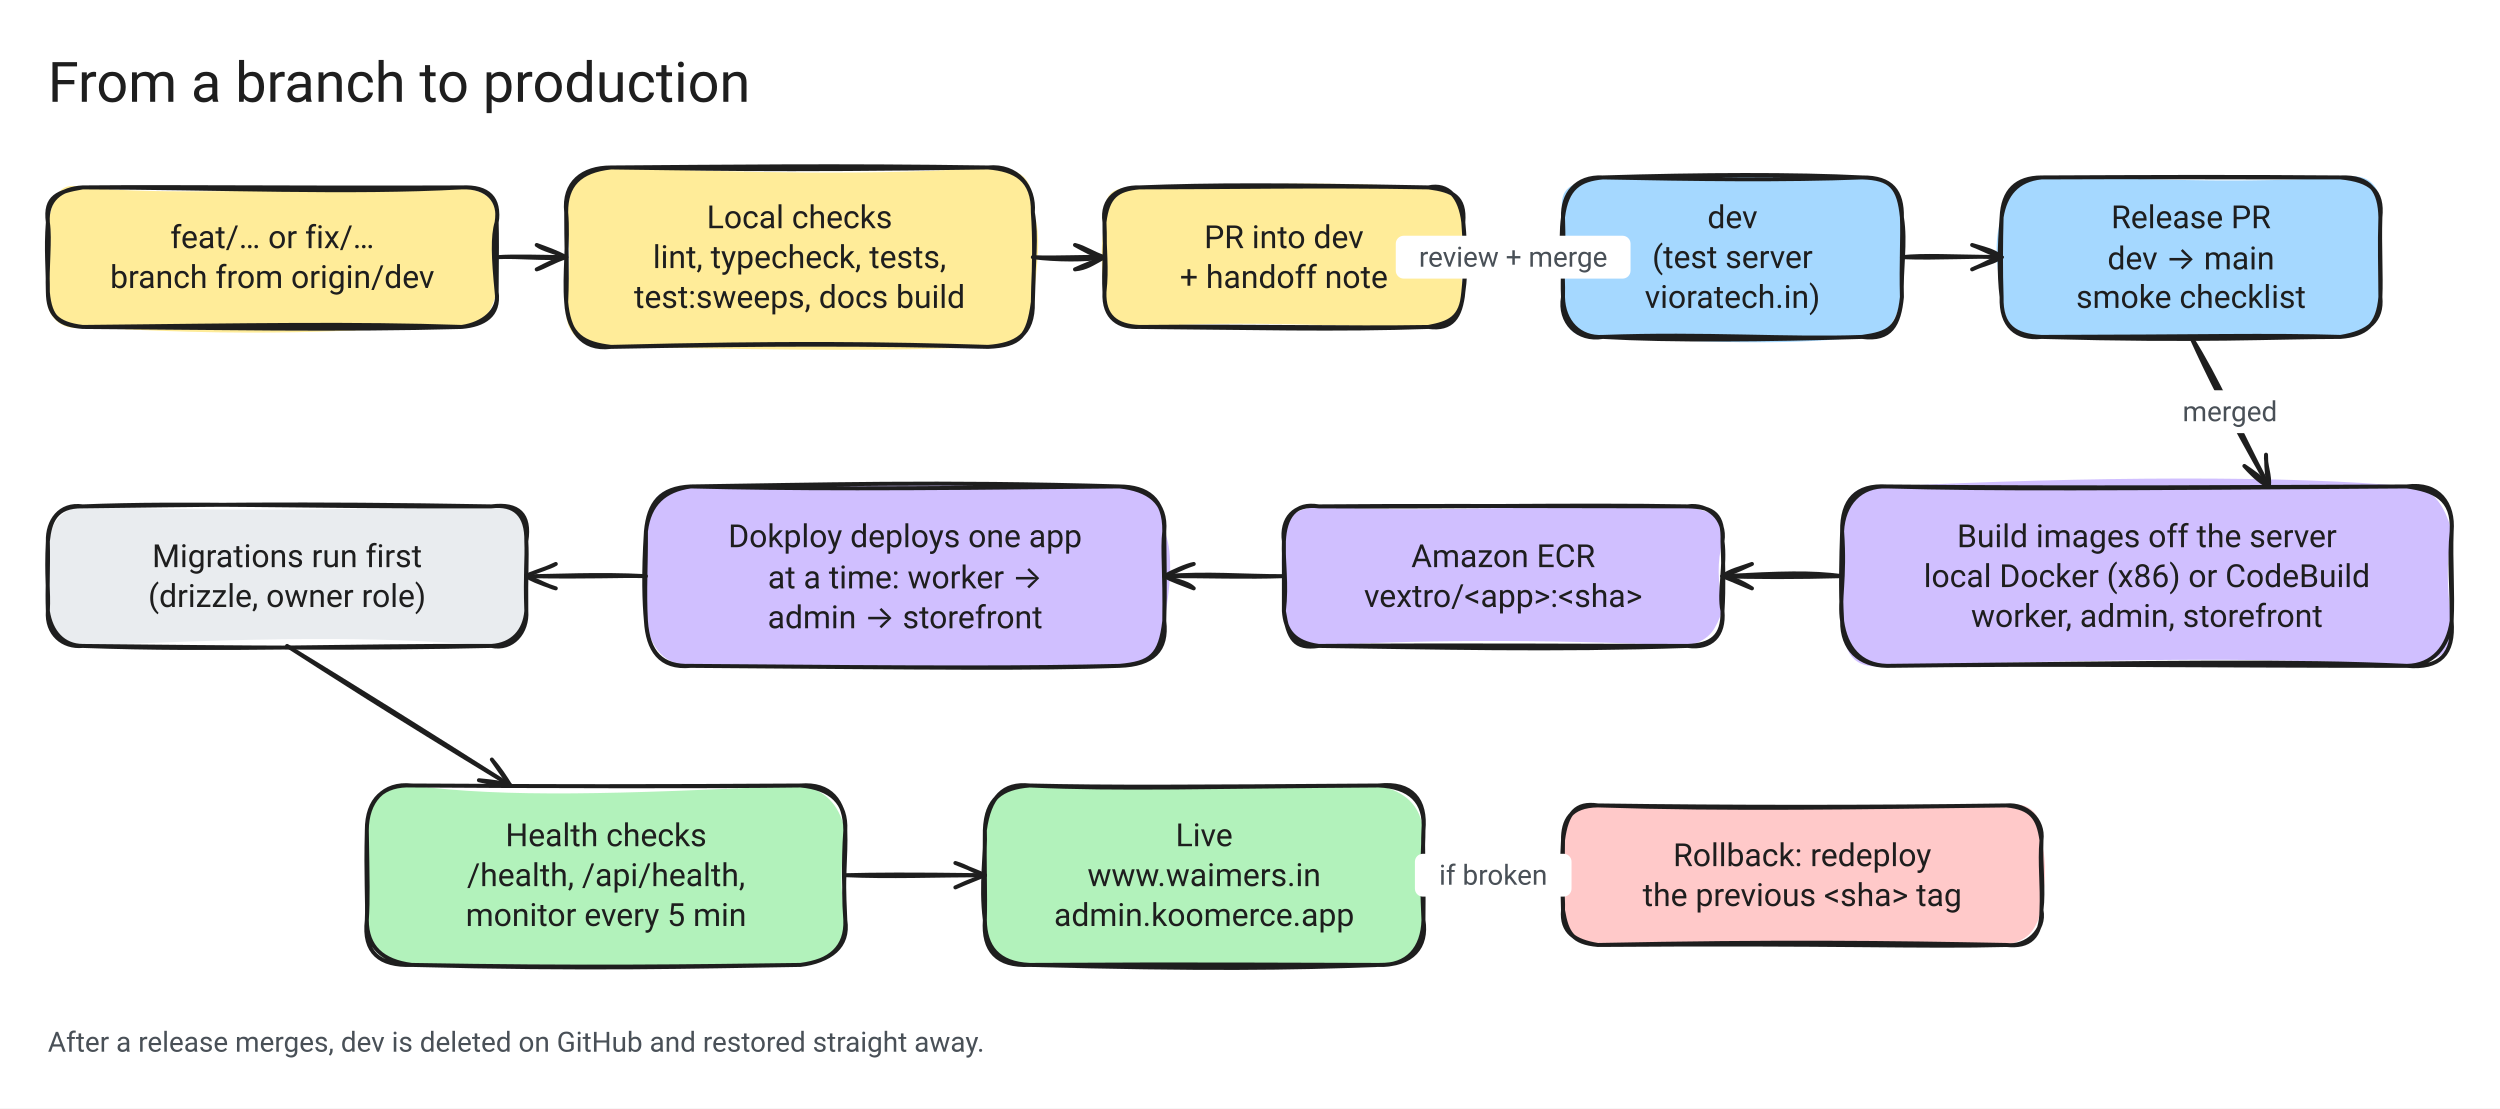
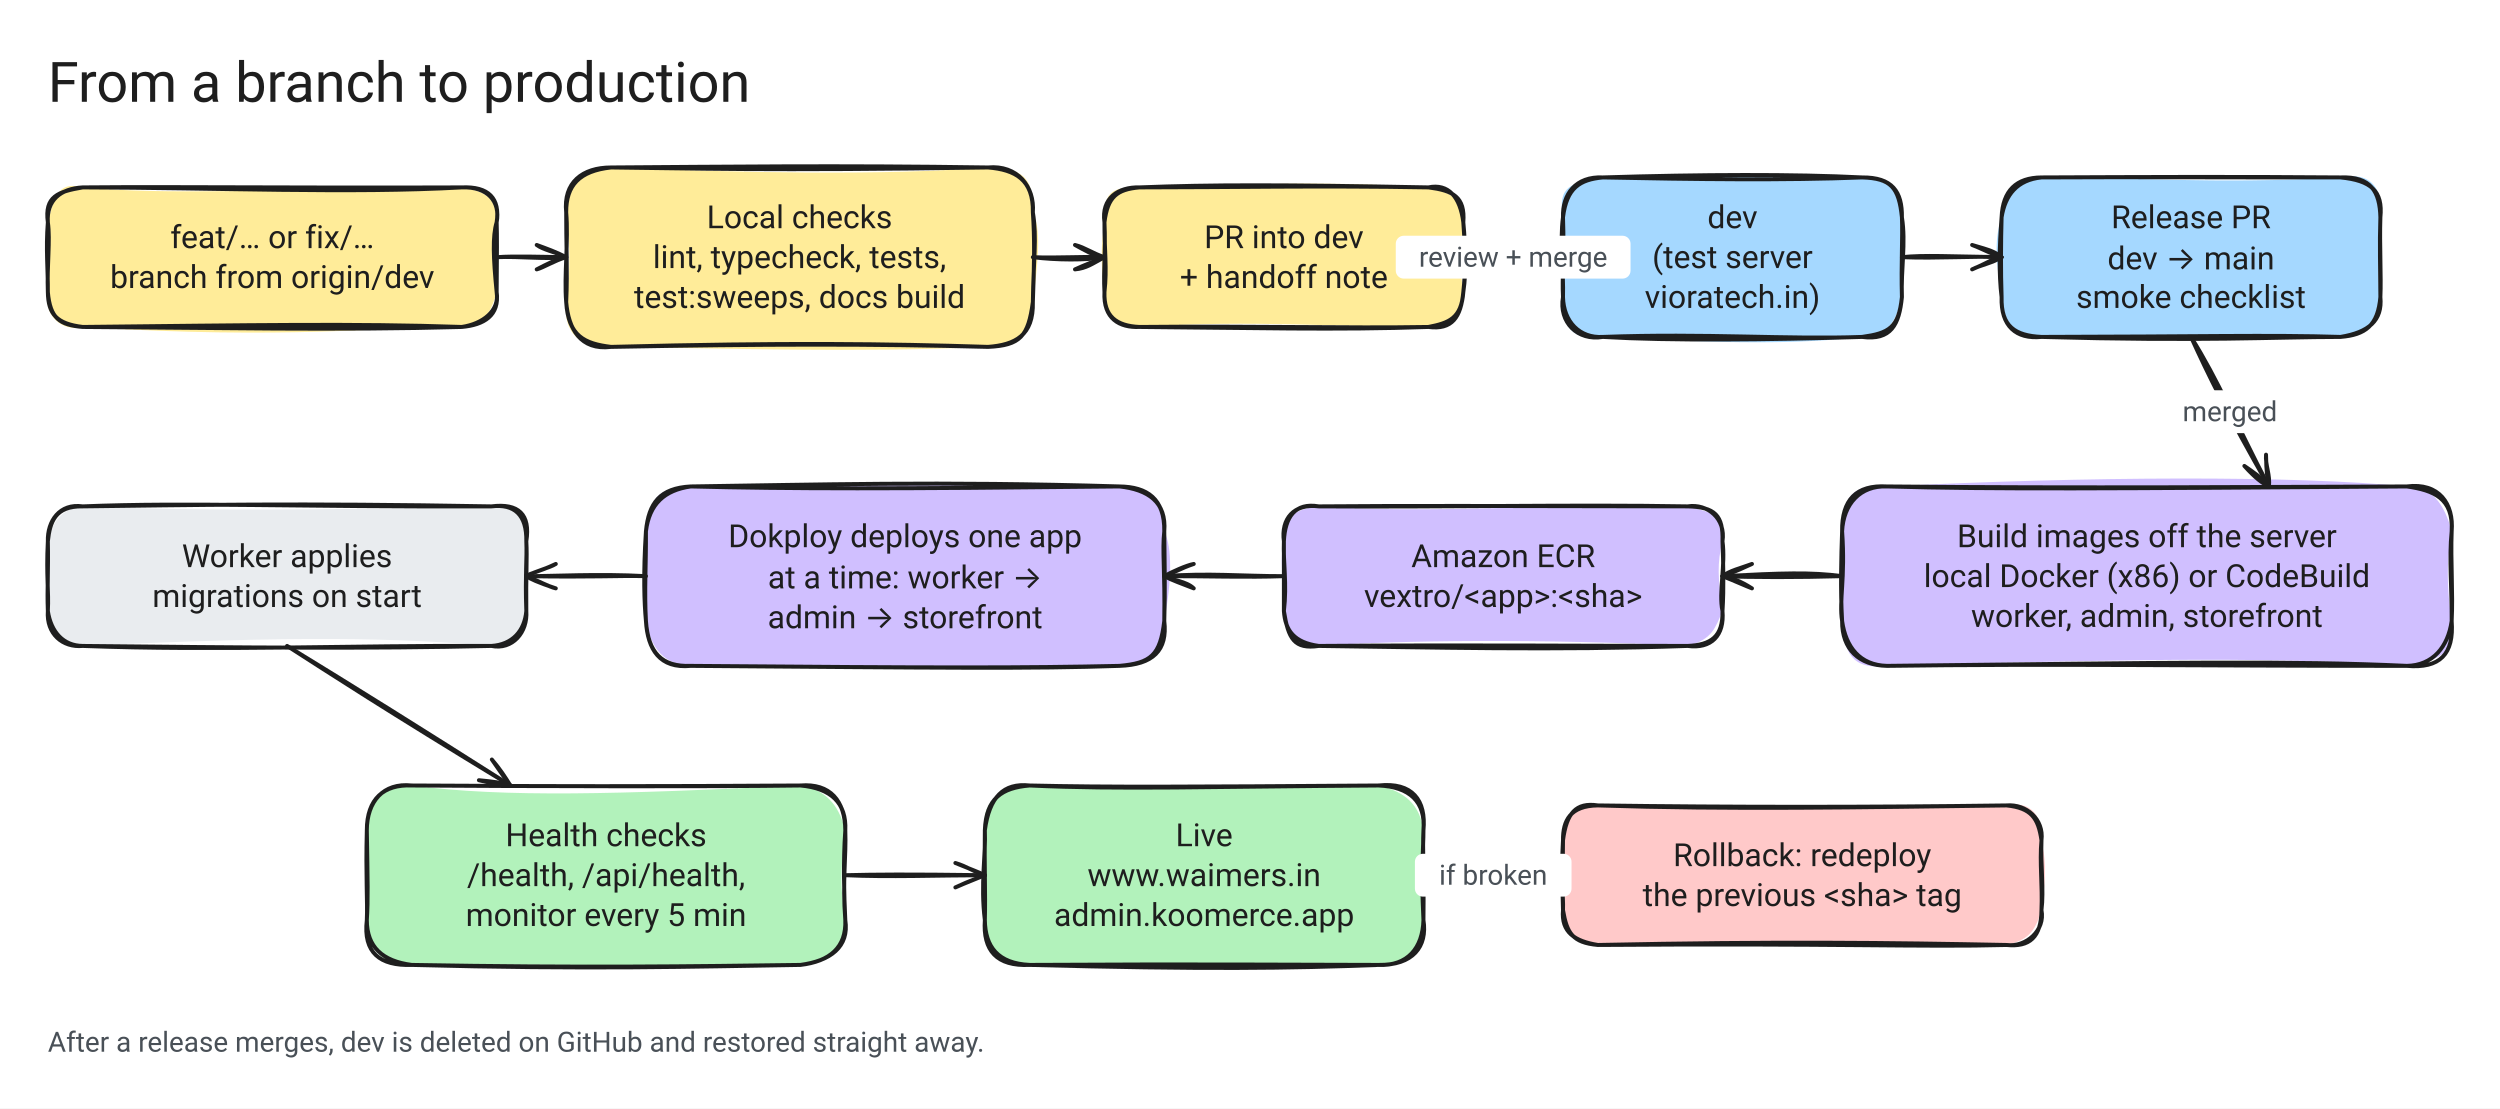
<svg xmlns="http://www.w3.org/2000/svg" role="img" viewBox="-24 -94 1254 556" width="1254" height="556">
  <rect x="-24" y="-94" width="1254" height="556" fill="#ffffff" />
  <text xml:space="preserve" x="0" y="-52.5" dominant-baseline="central" text-anchor="start" font-family="Nunito, 'Segoe UI', system-ui, -apple-system, Roboto, sans-serif" font-size="28" fill="#1e1e1e">From a branch to production</text>
  <path d="M17.5 0 C60.565 3.742, 103.101 1.326, 207.62 0 C218.93 1.927, 225.276 4.913, 225.12 17.5 C224.269 25.701, 224.065 36.27, 225.12 52.5 C221.938 64.426, 217.241 69.944, 207.62 70 C164.614 69.883, 122.155 76.467, 17.5 70 C7.126 72.638, -2.393 64.165, 0 52.5 C-3.241 41.932, 3.344 25.224, 0 17.5 C3.518 3.109, 5.932 -3.011, 17.5 0" stroke="none" stroke-width="0" fill="#ffec99" stroke-linecap="round" stroke-linejoin="round" />
  <path d="M17.5 0 C84.832 0.144, 151.674 3.121, 207.62 0 M17.5 0 C67.391 -0.453, 117.383 0.336, 207.62 0 M207.62 0 C220.576 -0.513, 227.105 7.033, 225.12 17.5 M207.62 0 C221.146 -0.614, 226.929 5.544, 225.12 17.5 M225.12 17.5 C223.004 24.518, 223.424 35.245, 225.12 52.5 M225.12 17.5 C225.344 24.501, 225.3 32.246, 225.12 52.5 M225.12 52.5 C226.693 64.327, 218.716 69.007, 207.62 70 M225.12 52.5 C226.683 61.881, 218.139 68.468, 207.62 70 M207.62 70 C153.997 68.172, 102.787 69.104, 17.5 70 M207.62 70 C145.634 71.761, 82.803 70.371, 17.5 70 M17.5 70 C5.926 69.019, 1.158 65.74, 0 52.5 M17.5 70 C4.417 68.448, 0.145 63.545, 0 52.5 M0 52.5 C-0.514 39.125, 1.302 26.631, 0 17.5 M0 52.5 C0.106 41.601, -1.075 31.201, 0 17.5 M0 17.5 C-0.691 6.432, 6.327 0.605, 17.5 0 M0 17.5 C-1.766 4.477, 5.031 2.137, 17.5 0" stroke="#1e1e1e" stroke-width="2" fill="none" stroke-linecap="round" stroke-linejoin="round" />
  <text xml:space="preserve" x="112.56" y="25" dominant-baseline="central" text-anchor="middle" font-family="Nunito, 'Segoe UI', system-ui, -apple-system, Roboto, sans-serif" font-size="16" fill="#1e1e1e">feat/… or fix/…</text>
  <text xml:space="preserve" x="112.56" y="45" dominant-baseline="central" text-anchor="middle" font-family="Nunito, 'Segoe UI', system-ui, -apple-system, Roboto, sans-serif" font-size="16" fill="#1e1e1e">branch from origin/dev</text>
  <path d="M282.5 -10 C349.531 -7.3, 419.001 -5.87, 471.58 -10 C488.469 -9.477, 494.553 -5.819, 494.08 12.5 C497.998 20.915, 497.278 33.575, 494.08 57.5 C496.281 73.009, 483.218 80.944, 471.58 80 C404.976 82.957, 341.466 80.7, 282.5 80 C266.417 81.329, 258.248 71.788, 260 57.5 C262.459 40.238, 261.786 27.281, 260 12.5 C257.575 -2.318, 267.219 -7.315, 282.5 -10" stroke="none" stroke-width="0" fill="#ffec99" stroke-linecap="round" stroke-linejoin="round" />
  <path d="M282.5 -10 C322.255 -9.608, 359.665 -8.264, 471.58 -10 M282.5 -10 C340.025 -10.378, 395.779 -11.127, 471.58 -10 M471.58 -10 C485.117 -8.887, 494.42 -4.02, 494.08 12.5 M471.58 -10 C486.291 -11.426, 495.107 -0.4, 494.08 12.5 M494.08 12.5 C496.216 25.42, 494.327 36.465, 494.08 57.5 M494.08 12.5 C495.002 25.314, 494.789 38.65, 494.08 57.5 M494.08 57.5 C494.494 74.316, 485.173 78.986, 471.58 80 M494.08 57.5 C491.794 74.678, 487.864 79.288, 471.58 80 M471.58 80 C413.727 78.452, 359.503 78.554, 282.5 80 M471.58 80 C421.279 78.408, 370.381 77.703, 282.5 80 M282.5 80 C267.096 81.887, 261.115 70.925, 260 57.5 M282.5 80 C269.26 78.387, 261.052 74.685, 260 57.5 M260 57.5 C258.868 43.956, 261.224 26.947, 260 12.5 M260 57.5 C260.752 41.744, 259.901 26.154, 260 12.5 M260 12.5 C258.433 -2.556, 268.18 -9.98, 282.5 -10 M260 12.5 C259.93 -1.047, 266.604 -8.262, 282.5 -10" stroke="#1e1e1e" stroke-width="2" fill="none" stroke-linecap="round" stroke-linejoin="round" />
  <text xml:space="preserve" x="377.04" y="15" dominant-baseline="central" text-anchor="middle" font-family="Nunito, 'Segoe UI', system-ui, -apple-system, Roboto, sans-serif" font-size="16" fill="#1e1e1e">Local checks</text>
  <text xml:space="preserve" x="377.04" y="35" dominant-baseline="central" text-anchor="middle" font-family="Nunito, 'Segoe UI', system-ui, -apple-system, Roboto, sans-serif" font-size="16" fill="#1e1e1e">lint, typecheck, tests,</text>
  <text xml:space="preserve" x="377.04" y="55" dominant-baseline="central" text-anchor="middle" font-family="Nunito, 'Segoe UI', system-ui, -apple-system, Roboto, sans-serif" font-size="16" fill="#1e1e1e">test:sweeps, docs build</text>
  <path d="M547.5 0 C579.835 1.359, 611.604 -4.903, 692.5 0 C707.117 3.307, 712.221 9.175, 710 17.5 C710.372 27.867, 707.43 37.385, 710 52.5 C711.319 62.833, 700.923 67.804, 692.5 70 C648.312 70.182, 604.202 66.31, 547.5 70 C532.964 71.843, 531.801 62.985, 530 52.5 C528.139 40.559, 528.19 28.423, 530 17.5 C529.556 2.991, 532.716 -0.385, 547.5 0" stroke="none" stroke-width="0" fill="#ffec99" stroke-linecap="round" stroke-linejoin="round" />
  <path d="M547.5 0 C583.903 -1.428, 618.887 -1.378, 692.5 0 M547.5 0 C593.035 -0.004, 637.558 -0.967, 692.5 0 M692.5 0 C704.732 1.567, 711.017 4.663, 710 17.5 M692.5 0 C702.457 -2.098, 708.422 4.731, 710 17.5 M710 17.5 C710.809 29.536, 711.732 41.036, 710 52.5 M710 17.5 C711.246 30.295, 711.12 42.347, 710 52.5 M710 52.5 C709.047 65.662, 702.778 68.034, 692.5 70 M710 52.5 C708.767 65.166, 704.395 71.576, 692.5 70 M692.5 70 C651.163 70.694, 606.324 69.419, 547.5 70 M692.5 70 C646.981 71.647, 602.171 70.411, 547.5 70 M547.5 70 C536.008 69.466, 529.594 64.763, 530 52.5 M547.5 70 C537.574 70.437, 529.302 65.888, 530 52.5 M530 52.5 C531.363 40.455, 529.929 31.653, 530 17.5 M530 52.5 C529.369 41.396, 530.673 32.365, 530 17.5 M530 17.5 C531.587 4.611, 536.282 1.03, 547.5 0 M530 17.5 C528.252 5.331, 537.002 -0.299, 547.5 0" stroke="#1e1e1e" stroke-width="2" fill="none" stroke-linecap="round" stroke-linejoin="round" />
  <text xml:space="preserve" x="620" y="25" dominant-baseline="central" text-anchor="middle" font-family="Nunito, 'Segoe UI', system-ui, -apple-system, Roboto, sans-serif" font-size="16" fill="#1e1e1e">PR into dev</text>
  <text xml:space="preserve" x="620" y="45" dominant-baseline="central" text-anchor="middle" font-family="Nunito, 'Segoe UI', system-ui, -apple-system, Roboto, sans-serif" font-size="16" fill="#1e1e1e">+ handoff note</text>
  <path d="M780 -5 C811.337 -4.899, 832.964 -8.31, 910 -5 C921.989 -4.438, 932.786 3.431, 930 15 C930.451 30.669, 929.939 40.136, 930 55 C927.548 65.33, 923.606 75.261, 910 75 C878.033 78.649, 843.193 78.533, 780 75 C763.116 77.973, 758.338 66.464, 760 55 C757.191 39.209, 760.011 21.533, 760 15 C757.093 -0.922, 764.358 -2.314, 780 -5" stroke="none" stroke-width="0" fill="#a5d8ff" stroke-linecap="round" stroke-linejoin="round" />
  <path d="M780 -5 C825.365 -4.069, 871.904 -3.48, 910 -5 M780 -5 C829.398 -6.531, 876.558 -6.711, 910 -5 M910 -5 C924.611 -4.603, 928.487 0.081, 930 15 M910 -5 C925.176 -5.138, 930.202 2.133, 930 15 M930 15 C932.055 27.753, 929.456 41.249, 930 55 M930 15 C930.434 25.413, 929.541 37.826, 930 55 M930 55 C928.638 68.918, 924.554 76.899, 910 75 M930 55 C928.415 70.407, 923.519 73.152, 910 75 M910 75 C872.569 76.368, 832.112 73.085, 780 75 M910 75 C862.91 76.454, 813.726 77.01, 780 75 M780 75 C768.341 75.726, 760.288 67.364, 760 55 M780 75 C767.307 77.179, 757.774 67.64, 760 55 M760 55 C760.388 42.935, 758.315 27.297, 760 15 M760 55 C759.448 44.698, 760.69 35.841, 760 15 M760 15 C761.835 0.156, 768.447 -3.913, 780 -5 M760 15 C759.582 3.438, 766.385 -5.673, 780 -5" stroke="#1e1e1e" stroke-width="2" fill="none" stroke-linecap="round" stroke-linejoin="round" />
  <text xml:space="preserve" x="845" y="15" dominant-baseline="central" text-anchor="middle" font-family="Nunito, 'Segoe UI', system-ui, -apple-system, Roboto, sans-serif" font-size="16" fill="#1e1e1e">dev</text>
  <text xml:space="preserve" x="845" y="35" dominant-baseline="central" text-anchor="middle" font-family="Nunito, 'Segoe UI', system-ui, -apple-system, Roboto, sans-serif" font-size="16" fill="#1e1e1e">(test server</text>
  <text xml:space="preserve" x="845" y="55" dominant-baseline="central" text-anchor="middle" font-family="Nunito, 'Segoe UI', system-ui, -apple-system, Roboto, sans-serif" font-size="16" fill="#1e1e1e">vioratech.in)</text>
  <path d="M1000 -5 C1043.642 -5.406, 1084.582 -1.338, 1150 -5 C1166.251 -8.194, 1171.282 1.398, 1170 15 C1169.121 30.555, 1168.286 49.186, 1170 55 C1166.975 64.961, 1165.759 74.233, 1150 75 C1116.784 75.862, 1083.213 72.832, 1000 75 C986.968 73.771, 978.486 67.197, 980 55 C977.506 38.696, 975.889 27.097, 980 15 C979.338 2.799, 985.615 -2.659, 1000 -5" stroke="none" stroke-width="0" fill="#a5d8ff" stroke-linecap="round" stroke-linejoin="round" />
  <path d="M1000 -5 C1050.259 -5.225, 1098.19 -5.447, 1150 -5 M1000 -5 C1045.374 -5.257, 1092.225 -4.956, 1150 -5 M1150 -5 C1165.282 -5.627, 1169.711 2.189, 1170 15 M1150 -5 C1165.219 -3.491, 1171.356 1.71, 1170 15 M1170 15 C1169.508 28.689, 1169.959 40.816, 1170 55 M1170 15 C1169.535 28.768, 1170.486 44.603, 1170 55 M1170 55 C1168.78 69.258, 1162.522 74.011, 1150 75 M1170 55 C1171.139 66.81, 1164.079 72.704, 1150 75 M1150 75 C1116.194 75.027, 1081.247 77.286, 1000 75 M1150 75 C1114.305 73.894, 1079.061 74.873, 1000 75 M1000 75 C986.794 74.37, 979.618 69.764, 980 55 M1000 75 C987.32 76.268, 979.521 69.644, 980 55 M980 55 C978.562 43.32, 978.884 29.559, 980 15 M980 55 C979.559 42.054, 979.641 27.623, 980 15 M980 15 C980.59 1.519, 987.377 -4.879, 1000 -5 M980 15 C981.806 3.689, 987.871 -3.779, 1000 -5" stroke="#1e1e1e" stroke-width="2" fill="none" stroke-linecap="round" stroke-linejoin="round" />
  <text xml:space="preserve" x="1075" y="15" dominant-baseline="central" text-anchor="middle" font-family="Nunito, 'Segoe UI', system-ui, -apple-system, Roboto, sans-serif" font-size="16" fill="#1e1e1e">Release PR</text>
  <text xml:space="preserve" x="1075" y="35" dominant-baseline="central" text-anchor="middle" font-family="Nunito, 'Segoe UI', system-ui, -apple-system, Roboto, sans-serif" font-size="16" fill="#1e1e1e">dev → main</text>
  <text xml:space="preserve" x="1075" y="55" dominant-baseline="central" text-anchor="middle" font-family="Nunito, 'Segoe UI', system-ui, -apple-system, Roboto, sans-serif" font-size="16" fill="#1e1e1e">smoke checklist</text>
  <path d="M225.12 35 C237.22 34.484, 249.753 36.186, 260 35 M225.12 35 C235.246 34.319, 246.69 34.888, 260 35" stroke="#1e1e1e" stroke-width="2" fill="none" stroke-linecap="round" stroke-linejoin="round" />
  <path d="M260 35 C254.053 36.714, 248.488 40.312, 245.218 41.123 M260 35 C254.639 36.123, 250.362 38.505, 245.218 41.123" stroke="#1e1e1e" stroke-width="2" fill="none" stroke-linecap="round" stroke-linejoin="round" />
  <path d="M260 35 C254.123 32.241, 248.558 31.366, 245.218 28.877 M260 35 C254.699 32.27, 250.423 30.798, 245.218 28.877" stroke="#1e1e1e" stroke-width="2" fill="none" stroke-linecap="round" stroke-linejoin="round" />
  <path d="M494.08 35 C505.554 36.484, 521.138 36.601, 530 35 M494.08 35 C505.848 35.535, 520.475 34.535, 530 35" stroke="#1e1e1e" stroke-width="2" fill="none" stroke-linecap="round" stroke-linejoin="round" />
  <path d="M530 35 C523.81 38.338, 520.929 40.591, 515.218 41.123 M530 35 C523.988 37.443, 520.277 38.812, 515.218 41.123" stroke="#1e1e1e" stroke-width="2" fill="none" stroke-linecap="round" stroke-linejoin="round" />
  <path d="M530 35 C523.854 34.019, 520.974 31.953, 515.218 28.877 M530 35 C524.016 33.106, 520.305 30.138, 515.218 28.877" stroke="#1e1e1e" stroke-width="2" fill="none" stroke-linecap="round" stroke-linejoin="round" />
  <path d="M710 35 C727.425 33.358, 745.566 35.306, 760 35 M710 35 C720.83 34.503, 730.675 35.164, 760 35" stroke="#1e1e1e" stroke-width="2" fill="none" stroke-linecap="round" stroke-linejoin="round" />
  <path d="M760 35 C754.491 36.169, 749.499 39.907, 745.218 41.123 M760 35 C757.668 35.927, 754.556 37.684, 745.218 41.123" stroke="#1e1e1e" stroke-width="2" fill="none" stroke-linecap="round" stroke-linejoin="round" />
  <path d="M760 35 C754.378 31.809, 749.386 31.187, 745.218 28.877 M760 35 C757.684 33.471, 754.572 32.771, 745.218 28.877" stroke="#1e1e1e" stroke-width="2" fill="none" stroke-linecap="round" stroke-linejoin="round" />
  <rect x="676.12" y="24.25" width="117.76" height="21.5" rx="4" fill="#ffffff" />
  <text xml:space="preserve" x="735" y="35" dominant-baseline="central" text-anchor="middle" font-family="Nunito, 'Segoe UI', system-ui, -apple-system, Roboto, sans-serif" font-size="14" fill="#495057">review + merge</text>
  <path d="M930 35 C941.275 33.824, 954.043 34.65, 980 35 M930 35 C948.365 35.729, 964.681 34.341, 980 35" stroke="#1e1e1e" stroke-width="2" fill="none" stroke-linecap="round" stroke-linejoin="round" />
  <path d="M980 35 C976.711 35.052, 974.614 37.089, 965.218 41.123 M980 35 C975.489 37.928, 969.326 38.966, 965.218 41.123" stroke="#1e1e1e" stroke-width="2" fill="none" stroke-linecap="round" stroke-linejoin="round" />
  <path d="M980 35 C976.708 32.3, 974.611 31.585, 965.218 28.877 M980 35 C975.462 33.633, 969.298 30.374, 965.218 28.877" stroke="#1e1e1e" stroke-width="2" fill="none" stroke-linecap="round" stroke-linejoin="round" />
  <path d="M922.5 150 C1023.551 144.939, 1126.813 144.464, 1183.26 150 C1195.572 149.325, 1202.28 159.202, 1205.76 172.5 C1204.954 178.991, 1201.864 191.616, 1205.76 217.5 C1209.157 232.59, 1198.978 237.837, 1183.26 240 C1120.198 235.721, 1057.802 236.129, 922.5 240 C904.415 242.263, 900.926 232.71, 900 217.5 C898.457 204.642, 902.582 195.664, 900 172.5 C899.941 155.689, 904.803 148.509, 922.5 150" stroke="none" stroke-width="0" fill="#d0bfff" stroke-linecap="round" stroke-linejoin="round" />
  <path d="M922.5 150 C1019.499 150.927, 1114.899 150.212, 1183.26 150 M922.5 150 C977.122 151.525, 1030.707 151.07, 1183.26 150 M1183.26 150 C1196.89 151.956, 1206.661 155.939, 1205.76 172.5 M1183.26 150 C1199.511 147.902, 1206.917 158.772, 1205.76 172.5 M1205.76 172.5 C1204.342 186.143, 1205.909 202.269, 1205.76 217.5 M1205.76 172.5 C1205.183 187.359, 1206.481 203.306, 1205.76 217.5 M1205.76 217.5 C1207.024 234.133, 1199.856 241.453, 1183.26 240 M1205.76 217.5 C1203.932 230.493, 1196.264 239.806, 1183.26 240 M1183.26 240 C1125.032 237.31, 1067.138 238.359, 922.5 240 M1183.26 240 C1092.641 240.068, 1001.784 238.836, 922.5 240 M922.5 240 C908.507 239.726, 899.91 231.764, 900 217.5 M922.5 240 C908.871 239.669, 901.826 230.521, 900 217.5 M900 217.5 C898.354 207.284, 901.7 196.375, 900 172.5 M900 217.5 C899.086 201.313, 899.559 185.411, 900 172.5 M900 172.5 C899.803 156.796, 906.979 149.083, 922.5 150 M900 172.5 C900.66 158.761, 909.152 149.454, 922.5 150" stroke="#1e1e1e" stroke-width="2" fill="none" stroke-linecap="round" stroke-linejoin="round" />
  <text xml:space="preserve" x="1052.88" y="175" dominant-baseline="central" text-anchor="middle" font-family="Nunito, 'Segoe UI', system-ui, -apple-system, Roboto, sans-serif" font-size="16" fill="#1e1e1e">Build images off the server</text>
  <text xml:space="preserve" x="1052.88" y="195" dominant-baseline="central" text-anchor="middle" font-family="Nunito, 'Segoe UI', system-ui, -apple-system, Roboto, sans-serif" font-size="16" fill="#1e1e1e">local Docker (x86) or CodeBuild</text>
  <text xml:space="preserve" x="1052.88" y="215" dominant-baseline="central" text-anchor="middle" font-family="Nunito, 'Segoe UI', system-ui, -apple-system, Roboto, sans-serif" font-size="16" fill="#1e1e1e">worker, admin, storefront</text>
  <path d="M637.5 160 C694.597 163.803, 746.391 158.737, 822.5 160 C835.857 163.444, 841.599 164.443, 840 177.5 C837.191 188.618, 837.734 196.104, 840 212.5 C836.412 220.737, 835.038 226.747, 822.5 230 C749.822 226.273, 677.251 227.126, 637.5 230 C628.539 231.309, 621.567 223.868, 620 212.5 C621.16 201.663, 617.125 189.947, 620 177.5 C616.77 164.159, 629.397 160.787, 637.5 160" stroke="none" stroke-width="0" fill="#d0bfff" stroke-linecap="round" stroke-linejoin="round" />
  <path d="M637.5 160 C699.282 160.451, 765.74 158.981, 822.5 160 M637.5 160 C682.151 159.615, 724.897 159.805, 822.5 160 M822.5 160 C832.598 158.393, 841.755 166.349, 840 177.5 M822.5 160 C836.272 160.299, 840.415 164.512, 840 177.5 M840 177.5 C841.631 189.414, 837.974 203.065, 840 212.5 M840 177.5 C840.402 188.592, 840.74 200.659, 840 212.5 M840 212.5 C840.27 225.368, 834.283 229.496, 822.5 230 M840 212.5 C841.071 224.843, 834.359 231.599, 822.5 230 M822.5 230 C756.166 232.369, 692.215 230.67, 637.5 230 M822.5 230 C768.925 229.992, 712.817 229.445, 637.5 230 M637.5 230 C625.075 228.298, 620.677 222.246, 620 212.5 M637.5 230 C625.123 231.796, 622.22 226.438, 620 212.5 M620 212.5 C621.62 198.867, 619.589 187.841, 620 177.5 M620 212.5 C620.083 202.95, 619.925 194.797, 620 177.5 M620 177.5 C618.477 166.263, 624.93 158.421, 637.5 160 M620 177.5 C620.57 165.398, 625.534 157.936, 637.5 160" stroke="#1e1e1e" stroke-width="2" fill="none" stroke-linecap="round" stroke-linejoin="round" />
  <text xml:space="preserve" x="730" y="185" dominant-baseline="central" text-anchor="middle" font-family="Nunito, 'Segoe UI', system-ui, -apple-system, Roboto, sans-serif" font-size="16" fill="#1e1e1e">Amazon ECR</text>
  <text xml:space="preserve" x="730" y="205" dominant-baseline="central" text-anchor="middle" font-family="Nunito, 'Segoe UI', system-ui, -apple-system, Roboto, sans-serif" font-size="16" fill="#1e1e1e">vextro/&lt;app&gt;:&lt;sha&gt;</text>
  <path d="M322.5 150 C375.656 148.259, 426.843 147.133, 537.5 150 C556.011 149.83, 560.946 158.885, 560 172.5 C564.051 180.61, 563.796 197.215, 560 217.5 C560.659 232.47, 554.094 236.908, 537.5 240 C486.041 239.365, 438.109 242.785, 322.5 240 C309.381 239.35, 302.83 232.03, 300 217.5 C301.303 206.849, 299.59 198.718, 300 172.5 C301.952 155.354, 305.861 150.682, 322.5 150" stroke="none" stroke-width="0" fill="#d0bfff" stroke-linecap="round" stroke-linejoin="round" />
  <path d="M322.5 150 C384.24 149.165, 447.149 147.283, 537.5 150 M322.5 150 C372.478 151.242, 423.584 151.261, 537.5 150 M537.5 150 C551.88 151.533, 561.205 157.834, 560 172.5 M537.5 150 C551.467 150.168, 560.232 156.181, 560 172.5 M560 172.5 C558.91 182.055, 560.398 192.404, 560 217.5 M560 172.5 C560.156 187.598, 560.493 202.085, 560 217.5 M560 217.5 C561.771 232.293, 554.297 239.444, 537.5 240 M560 217.5 C558.007 234.787, 553.242 238.611, 537.5 240 M537.5 240 C490.166 241.052, 444.99 241.017, 322.5 240 M537.5 240 C493.707 241.539, 448.662 240.955, 322.5 240 M322.5 240 C306.892 241.514, 300.853 231.783, 300 217.5 M322.5 240 C307.968 240.563, 301.123 233.482, 300 217.5 M300 217.5 C299.155 208.298, 298.606 194.305, 300 172.5 M300 217.5 C299.155 202.193, 300.113 189.337, 300 172.5 M300 172.5 C301.691 158.832, 309.246 151.875, 322.5 150 M300 172.5 C301.375 158.286, 306.977 150.815, 322.5 150" stroke="#1e1e1e" stroke-width="2" fill="none" stroke-linecap="round" stroke-linejoin="round" />
  <text xml:space="preserve" x="430" y="175" dominant-baseline="central" text-anchor="middle" font-family="Nunito, 'Segoe UI', system-ui, -apple-system, Roboto, sans-serif" font-size="16" fill="#1e1e1e">Dokploy deploys one app</text>
  <text xml:space="preserve" x="430" y="195" dominant-baseline="central" text-anchor="middle" font-family="Nunito, 'Segoe UI', system-ui, -apple-system, Roboto, sans-serif" font-size="16" fill="#1e1e1e">at a time: worker →</text>
  <text xml:space="preserve" x="430" y="215" dominant-baseline="central" text-anchor="middle" font-family="Nunito, 'Segoe UI', system-ui, -apple-system, Roboto, sans-serif" font-size="16" fill="#1e1e1e">admin → storefront</text>
  <path d="M17.5 160 C75.734 162.347, 134.041 161.972, 222.5 160 C232.147 157.071, 240.569 163.844, 240 177.5 C240.244 188.531, 241.743 203.021, 240 212.5 C243.524 220.568, 233.082 227.234, 222.5 230 C175.897 225.941, 125.425 224.839, 17.5 230 C4.605 231.817, -1.12 221.291, 0 212.5 C-3.301 205.341, 0.59 190.592, 0 177.5 C2.431 169.072, 4.986 161.619, 17.5 160" stroke="none" stroke-width="0" fill="#e9ecef" stroke-linecap="round" stroke-linejoin="round" />
  <path d="M17.5 160 C70.71 157.843, 124.217 160.356, 222.5 160 M17.5 160 C70.877 159.369, 124.7 158.222, 222.5 160 M222.5 160 C234.055 158.634, 240.248 164.213, 240 177.5 M222.5 160 C236.078 158.275, 242.159 163.953, 240 177.5 M240 177.5 C240.4 186.749, 239.327 193.279, 240 212.5 M240 177.5 C240.499 185.825, 239.744 194.999, 240 212.5 M240 212.5 C239.144 222.487, 233.017 229.349, 222.5 230 M240 212.5 C240.779 223.18, 233.009 232.167, 222.5 230 M222.5 230 C154.028 229.587, 84.991 232.562, 17.5 230 M222.5 230 C161.027 231.473, 99.458 230.829, 17.5 230 M17.5 230 C7.436 230.953, -0.827 223.983, 0 212.5 M17.5 230 C7.717 229.929, 1.565 222.953, 0 212.5 M0 212.5 C0.56 202.357, -0.903 195.331, 0 177.5 M0 212.5 C-0.408 201.846, 0.331 191.556, 0 177.5 M0 177.5 C-0.285 167.356, 5.902 158.307, 17.5 160 M0 177.5 C1.06 167.932, 3.545 159.733, 17.5 160" stroke="#1e1e1e" stroke-width="2" fill="none" stroke-linecap="round" stroke-linejoin="round" />
-   <text xml:space="preserve" x="120" y="185" dominant-baseline="central" text-anchor="middle" font-family="Nunito, 'Segoe UI', system-ui, -apple-system, Roboto, sans-serif" font-size="16" fill="#1e1e1e">Migrations run first</text>
-   <text xml:space="preserve" x="120" y="205" dominant-baseline="central" text-anchor="middle" font-family="Nunito, 'Segoe UI', system-ui, -apple-system, Roboto, sans-serif" font-size="16" fill="#1e1e1e">(drizzle, owner role)</text>
+   <text xml:space="preserve" x="120" y="185" dominant-baseline="central" text-anchor="middle" font-family="Nunito, 'Segoe UI', system-ui, -apple-system, Roboto, sans-serif" font-size="16" fill="#1e1e1e">Worker applies</text>
+   <text xml:space="preserve" x="120" y="205" dominant-baseline="central" text-anchor="middle" font-family="Nunito, 'Segoe UI', system-ui, -apple-system, Roboto, sans-serif" font-size="16" fill="#1e1e1e">migrations on start</text>
  <path d="M1075 75 C1088.588 96.654, 1097.346 117.963, 1114.032 150 M1075 75 C1083.76 94.285, 1092.998 113.075, 1114.032 150" stroke="#1e1e1e" stroke-width="2" fill="none" stroke-linecap="round" stroke-linejoin="round" />
  <path d="M1114.032 150 C1111.689 146.404, 1105.689 142.426, 1101.776 139.714 M1114.032 150 C1110.706 148.3, 1107.239 145.782, 1101.776 139.714" stroke="#1e1e1e" stroke-width="2" fill="none" stroke-linecap="round" stroke-linejoin="round" />
  <path d="M1114.032 150 C1114.922 144.686, 1112.172 139.018, 1112.639 134.061 M1114.032 150 C1113.46 146.783, 1112.706 142.854, 1112.639 134.061" stroke="#1e1e1e" stroke-width="2" fill="none" stroke-linecap="round" stroke-linejoin="round" />
  <rect x="1066.996" y="101.75" width="55.04" height="21.5" rx="4" fill="#ffffff" />
  <text xml:space="preserve" x="1094.516" y="112.5" dominant-baseline="central" text-anchor="middle" font-family="Nunito, 'Segoe UI', system-ui, -apple-system, Roboto, sans-serif" font-size="14" fill="#495057">merged</text>
  <path d="M900 195 C884.12 192.912, 870.348 193.419, 840 195 M900 195 C878.086 195.642, 854.389 195.612, 840 195" stroke="#1e1e1e" stroke-width="2" fill="none" stroke-linecap="round" stroke-linejoin="round" />
  <path d="M840 195 C843.628 192.222, 848.969 191.033, 854.782 188.877 M840 195 C846.338 192.834, 851.266 190.48, 854.782 188.877" stroke="#1e1e1e" stroke-width="2" fill="none" stroke-linecap="round" stroke-linejoin="round" />
  <path d="M840 195 C843.681 195.413, 849.022 197.414, 854.782 201.123 M840 195 C846.372 197.493, 851.3 199.798, 854.782 201.123" stroke="#1e1e1e" stroke-width="2" fill="none" stroke-linecap="round" stroke-linejoin="round" />
  <path d="M620 195 C598.638 195.016, 582.136 193.303, 560 195 M620 195 C601.293 195.694, 582.15 194.946, 560 195" stroke="#1e1e1e" stroke-width="2" fill="none" stroke-linecap="round" stroke-linejoin="round" />
  <path d="M560 195 C563.713 192.874, 571.291 189.477, 574.782 188.877 M560 195 C564.365 193.507, 568.364 191.025, 574.782 188.877" stroke="#1e1e1e" stroke-width="2" fill="none" stroke-linecap="round" stroke-linejoin="round" />
  <path d="M560 195 C563.667 196.927, 571.245 197.583, 574.782 201.123 M560 195 C564.331 197.274, 568.33 198.56, 574.782 201.123" stroke="#1e1e1e" stroke-width="2" fill="none" stroke-linecap="round" stroke-linejoin="round" />
  <path d="M300 195 C284.951 194.66, 273.474 195.593, 240 195 M300 195 C276.011 193.678, 253.233 195.072, 240 195" stroke="#1e1e1e" stroke-width="2" fill="none" stroke-linecap="round" stroke-linejoin="round" />
  <path d="M240 195 C241.678 193.527, 246.161 192.94, 254.782 188.877 M240 195 C245.338 192.152, 251.587 190.88, 254.782 188.877" stroke="#1e1e1e" stroke-width="2" fill="none" stroke-linecap="round" stroke-linejoin="round" />
  <path d="M240 195 C241.572 196.192, 246.055 198.271, 254.782 201.123 M240 195 C245.221 196.925, 251.47 200.427, 254.782 201.123" stroke="#1e1e1e" stroke-width="2" fill="none" stroke-linecap="round" stroke-linejoin="round" />
  <path d="M182.5 300 C230.345 306.164, 285.189 304.377, 377.5 300 C389.5 301.932, 396.636 309.065, 400 322.5 C398.789 335.006, 396.361 346.019, 400 367.5 C401.291 383.415, 391.569 389.435, 377.5 390 C327.19 390.879, 273.941 389.496, 182.5 390 C167.176 389.794, 160.506 382.838, 160 367.5 C162.812 358.835, 156.772 343.851, 160 322.5 C159.398 310.172, 168.666 299.653, 182.5 300" stroke="none" stroke-width="0" fill="#b2f2bb" stroke-linecap="round" stroke-linejoin="round" />
  <path d="M182.5 300 C255.313 300.391, 327.651 300.675, 377.5 300 M182.5 300 C246.924 300.471, 308.479 300.449, 377.5 300 M377.5 300 C392.446 298.76, 399.886 307.735, 400 322.5 M377.5 300 C392.773 301.355, 400.702 308.773, 400 322.5 M400 322.5 C400.517 335.533, 398.493 347.672, 400 367.5 M400 322.5 C398.855 339.047, 399.403 354.398, 400 367.5 M400 367.5 C400.569 381.116, 392.292 388.269, 377.5 390 M400 367.5 C402.086 380.971, 392.452 388.022, 377.5 390 M377.5 390 C323.542 390.708, 268.827 391.519, 182.5 390 M377.5 390 C324.451 390.844, 271.103 392.374, 182.5 390 M182.5 390 C166.637 390.57, 158.055 383.92, 160 367.5 M182.5 390 C167.863 388.116, 160.018 381.046, 160 367.5 M160 367.5 C160.427 358.394, 159.384 345.373, 160 322.5 M160 367.5 C160.664 357.013, 160.425 348.612, 160 322.5 M160 322.5 C159.993 306.548, 168.655 299.384, 182.5 300 M160 322.5 C160.05 308.111, 168.182 298.447, 182.5 300" stroke="#1e1e1e" stroke-width="2" fill="none" stroke-linecap="round" stroke-linejoin="round" />
  <text xml:space="preserve" x="280" y="325" dominant-baseline="central" text-anchor="middle" font-family="Nunito, 'Segoe UI', system-ui, -apple-system, Roboto, sans-serif" font-size="16" fill="#1e1e1e">Health checks</text>
  <text xml:space="preserve" x="280" y="345" dominant-baseline="central" text-anchor="middle" font-family="Nunito, 'Segoe UI', system-ui, -apple-system, Roboto, sans-serif" font-size="16" fill="#1e1e1e">/health, /api/health,</text>
  <text xml:space="preserve" x="280" y="365" dominant-baseline="central" text-anchor="middle" font-family="Nunito, 'Segoe UI', system-ui, -apple-system, Roboto, sans-serif" font-size="16" fill="#1e1e1e">monitor every 5 min</text>
  <path d="M492.5 300 C529.741 299.926, 569.146 300.926, 667.5 300 C680.392 302.981, 688.167 309.259, 690 322.5 C688.149 328.921, 690.292 337.944, 690 367.5 C691.337 382.853, 684.484 388.562, 667.5 390 C631.671 388.283, 592.331 390.156, 492.5 390 C480.559 391.134, 472.057 384.459, 470 367.5 C467.843 357.317, 470.478 339.985, 470 322.5 C468.13 309.033, 475.433 302.075, 492.5 300" stroke="none" stroke-width="0" fill="#b2f2bb" stroke-linecap="round" stroke-linejoin="round" />
  <path d="M492.5 300 C538.053 302.132, 581.882 300.549, 667.5 300 M492.5 300 C532.024 300.906, 570.176 300.673, 667.5 300 M667.5 300 C683.04 300.634, 691.177 308.15, 690 322.5 M667.5 300 C684.436 298.157, 691.47 307.334, 690 322.5 M690 322.5 C690.061 331.39, 688.657 340.076, 690 367.5 M690 322.5 C689.512 332.683, 690.298 340.964, 690 367.5 M690 367.5 C689.61 381.583, 681.994 390.65, 667.5 390 M690 367.5 C692.133 380.908, 684.658 390.245, 667.5 390 M667.5 390 C623.388 391.732, 579.397 392.317, 492.5 390 M667.5 390 C622.362 389.942, 577.545 389.51, 492.5 390 M492.5 390 C476.405 389.273, 470.194 380.782, 470 367.5 M492.5 390 C475.934 390.797, 468.939 382.846, 470 367.5 M470 367.5 C467.725 349.35, 470.578 334.322, 470 322.5 M470 367.5 C470.377 353.956, 469.702 339.704, 470 322.5 M470 322.5 C470.573 306.446, 478.532 301.152, 492.5 300 M470 322.5 C472.255 305.811, 479.27 298.573, 492.5 300" stroke="#1e1e1e" stroke-width="2" fill="none" stroke-linecap="round" stroke-linejoin="round" />
  <text xml:space="preserve" x="580" y="325" dominant-baseline="central" text-anchor="middle" font-family="Nunito, 'Segoe UI', system-ui, -apple-system, Roboto, sans-serif" font-size="16" fill="#1e1e1e">Live</text>
  <text xml:space="preserve" x="580" y="345" dominant-baseline="central" text-anchor="middle" font-family="Nunito, 'Segoe UI', system-ui, -apple-system, Roboto, sans-serif" font-size="16" fill="#1e1e1e">www.waimers.in</text>
  <text xml:space="preserve" x="580" y="365" dominant-baseline="central" text-anchor="middle" font-family="Nunito, 'Segoe UI', system-ui, -apple-system, Roboto, sans-serif" font-size="16" fill="#1e1e1e">admin.koomerce.app</text>
  <path d="M777.5 310 C831.709 309.709, 882.84 313.296, 982.5 310 C994.704 307.328, 1000.893 315.655, 1000 327.5 C1001.754 336.176, 1002.943 342.043, 1000 362.5 C996.617 373.949, 992.944 377.469, 982.5 380 C905.669 380.865, 827.305 377.908, 777.5 380 C762.692 376.729, 763.552 372.832, 760 362.5 C763.059 356.902, 757.917 348.493, 760 327.5 C760.986 312.992, 764.367 311.82, 777.5 310" stroke="none" stroke-width="0" fill="#ffc9c9" stroke-linecap="round" stroke-linejoin="round" />
  <path d="M777.5 310 C843.294 312.165, 908.211 310.975, 982.5 310 M777.5 310 C845.644 310.926, 912.919 310.924, 982.5 310 M982.5 310 C992.341 309.148, 1001.34 316.97, 1000 327.5 M982.5 310 C994.887 311.262, 998.431 316.378, 1000 327.5 M1000 327.5 C999.554 340.003, 1001.267 352.684, 1000 362.5 M1000 327.5 C998.984 338.648, 1000.55 350.302, 1000 362.5 M1000 362.5 C999.89 376.107, 994.068 381.176, 982.5 380 M1000 362.5 C1002.042 372.623, 992.254 381.273, 982.5 380 M982.5 380 C939.982 381.164, 897.563 379.081, 777.5 380 M982.5 380 C924.665 378.859, 867.114 378.13, 777.5 380 M777.5 380 C764.711 378.846, 761.941 373.961, 760 362.5 M777.5 380 C765.853 378.108, 759.02 373.628, 760 362.5 M760 362.5 C760.29 354.575, 758.782 349.415, 760 327.5 M760 362.5 C759.551 352.01, 759.957 341.715, 760 327.5 M760 327.5 C761.749 313.977, 766.372 308.303, 777.5 310 M760 327.5 C759.882 317.597, 763.631 310.139, 777.5 310" stroke="#1e1e1e" stroke-width="2" fill="none" stroke-linecap="round" stroke-linejoin="round" />
  <text xml:space="preserve" x="880" y="335" dominant-baseline="central" text-anchor="middle" font-family="Nunito, 'Segoe UI', system-ui, -apple-system, Roboto, sans-serif" font-size="16" fill="#1e1e1e">Rollback: redeploy</text>
  <text xml:space="preserve" x="880" y="355" dominant-baseline="central" text-anchor="middle" font-family="Nunito, 'Segoe UI', system-ui, -apple-system, Roboto, sans-serif" font-size="16" fill="#1e1e1e">the previous &lt;sha&gt; tag</text>
  <path d="M120 230 C143.291 244.905, 167.12 260.566, 232 300 M120 230 C153.55 250.483, 187.411 271.669, 232 300" stroke="#1e1e1e" stroke-width="2" fill="none" stroke-linecap="round" stroke-linejoin="round" />
  <path d="M232 300 C228.586 299.286, 226 299.766, 216.22 297.358 M232 300 C227.281 298.484, 223.097 298.03, 216.22 297.358" stroke="#1e1e1e" stroke-width="2" fill="none" stroke-linecap="round" stroke-linejoin="round" />
  <path d="M232 300 C229.85 297.189, 228.596 295.536, 222.71 286.973 M232 300 C229.156 295.433, 226.898 291.897, 222.71 286.973" stroke="#1e1e1e" stroke-width="2" fill="none" stroke-linecap="round" stroke-linejoin="round" />
  <path d="M400 345 C421.72 346.013, 446.13 345.054, 470 345 M400 345 C415.908 344.634, 430.213 344.485, 470 345" stroke="#1e1e1e" stroke-width="2" fill="none" stroke-linecap="round" stroke-linejoin="round" />
  <path d="M470 345 C464.473 347.313, 461.099 348.527, 455.218 351.123 M470 345 C467.097 346.258, 462.972 347.485, 455.218 351.123" stroke="#1e1e1e" stroke-width="2" fill="none" stroke-linecap="round" stroke-linejoin="round" />
  <path d="M470 345 C464.476 343.351, 461.102 340.602, 455.218 338.877 M470 345 C467.219 343.564, 463.093 342.098, 455.218 338.877" stroke="#1e1e1e" stroke-width="2" fill="none" stroke-linecap="round" stroke-linejoin="round" />
  <path d="M690 345 C704.291 344.432, 720.904 347.275, 760 345" stroke="#1e1e1e" stroke-width="2" fill="none" stroke-dasharray="8 10" stroke-linecap="round" stroke-linejoin="round" />
  <path d="M760 345 C755.122 345.623, 752.103 349.309, 745.218 351.123 M760 345 C755.963 346.47, 751.851 347.437, 745.218 351.123" stroke="#1e1e1e" stroke-width="2" fill="none" stroke-linecap="round" stroke-linejoin="round" />
  <path d="M760 345 C755.126 342.802, 752.107 343.665, 745.218 338.877 M760 345 C755.843 343.302, 751.731 341.101, 745.218 338.877" stroke="#1e1e1e" stroke-width="2" fill="none" stroke-linecap="round" stroke-linejoin="round" />
  <rect x="685.72" y="334.25" width="78.56" height="21.5" rx="4" fill="#ffffff" />
  <text xml:space="preserve" x="725" y="345" dominant-baseline="central" text-anchor="middle" font-family="Nunito, 'Segoe UI', system-ui, -apple-system, Roboto, sans-serif" font-size="14" fill="#495057">if broken</text>
  <text xml:space="preserve" x="0" y="428.75" dominant-baseline="central" text-anchor="start" font-family="Nunito, 'Segoe UI', system-ui, -apple-system, Roboto, sans-serif" font-size="14" fill="#495057">After a release merges, dev is deleted on GitHub and restored straight away.</text>
</svg>
